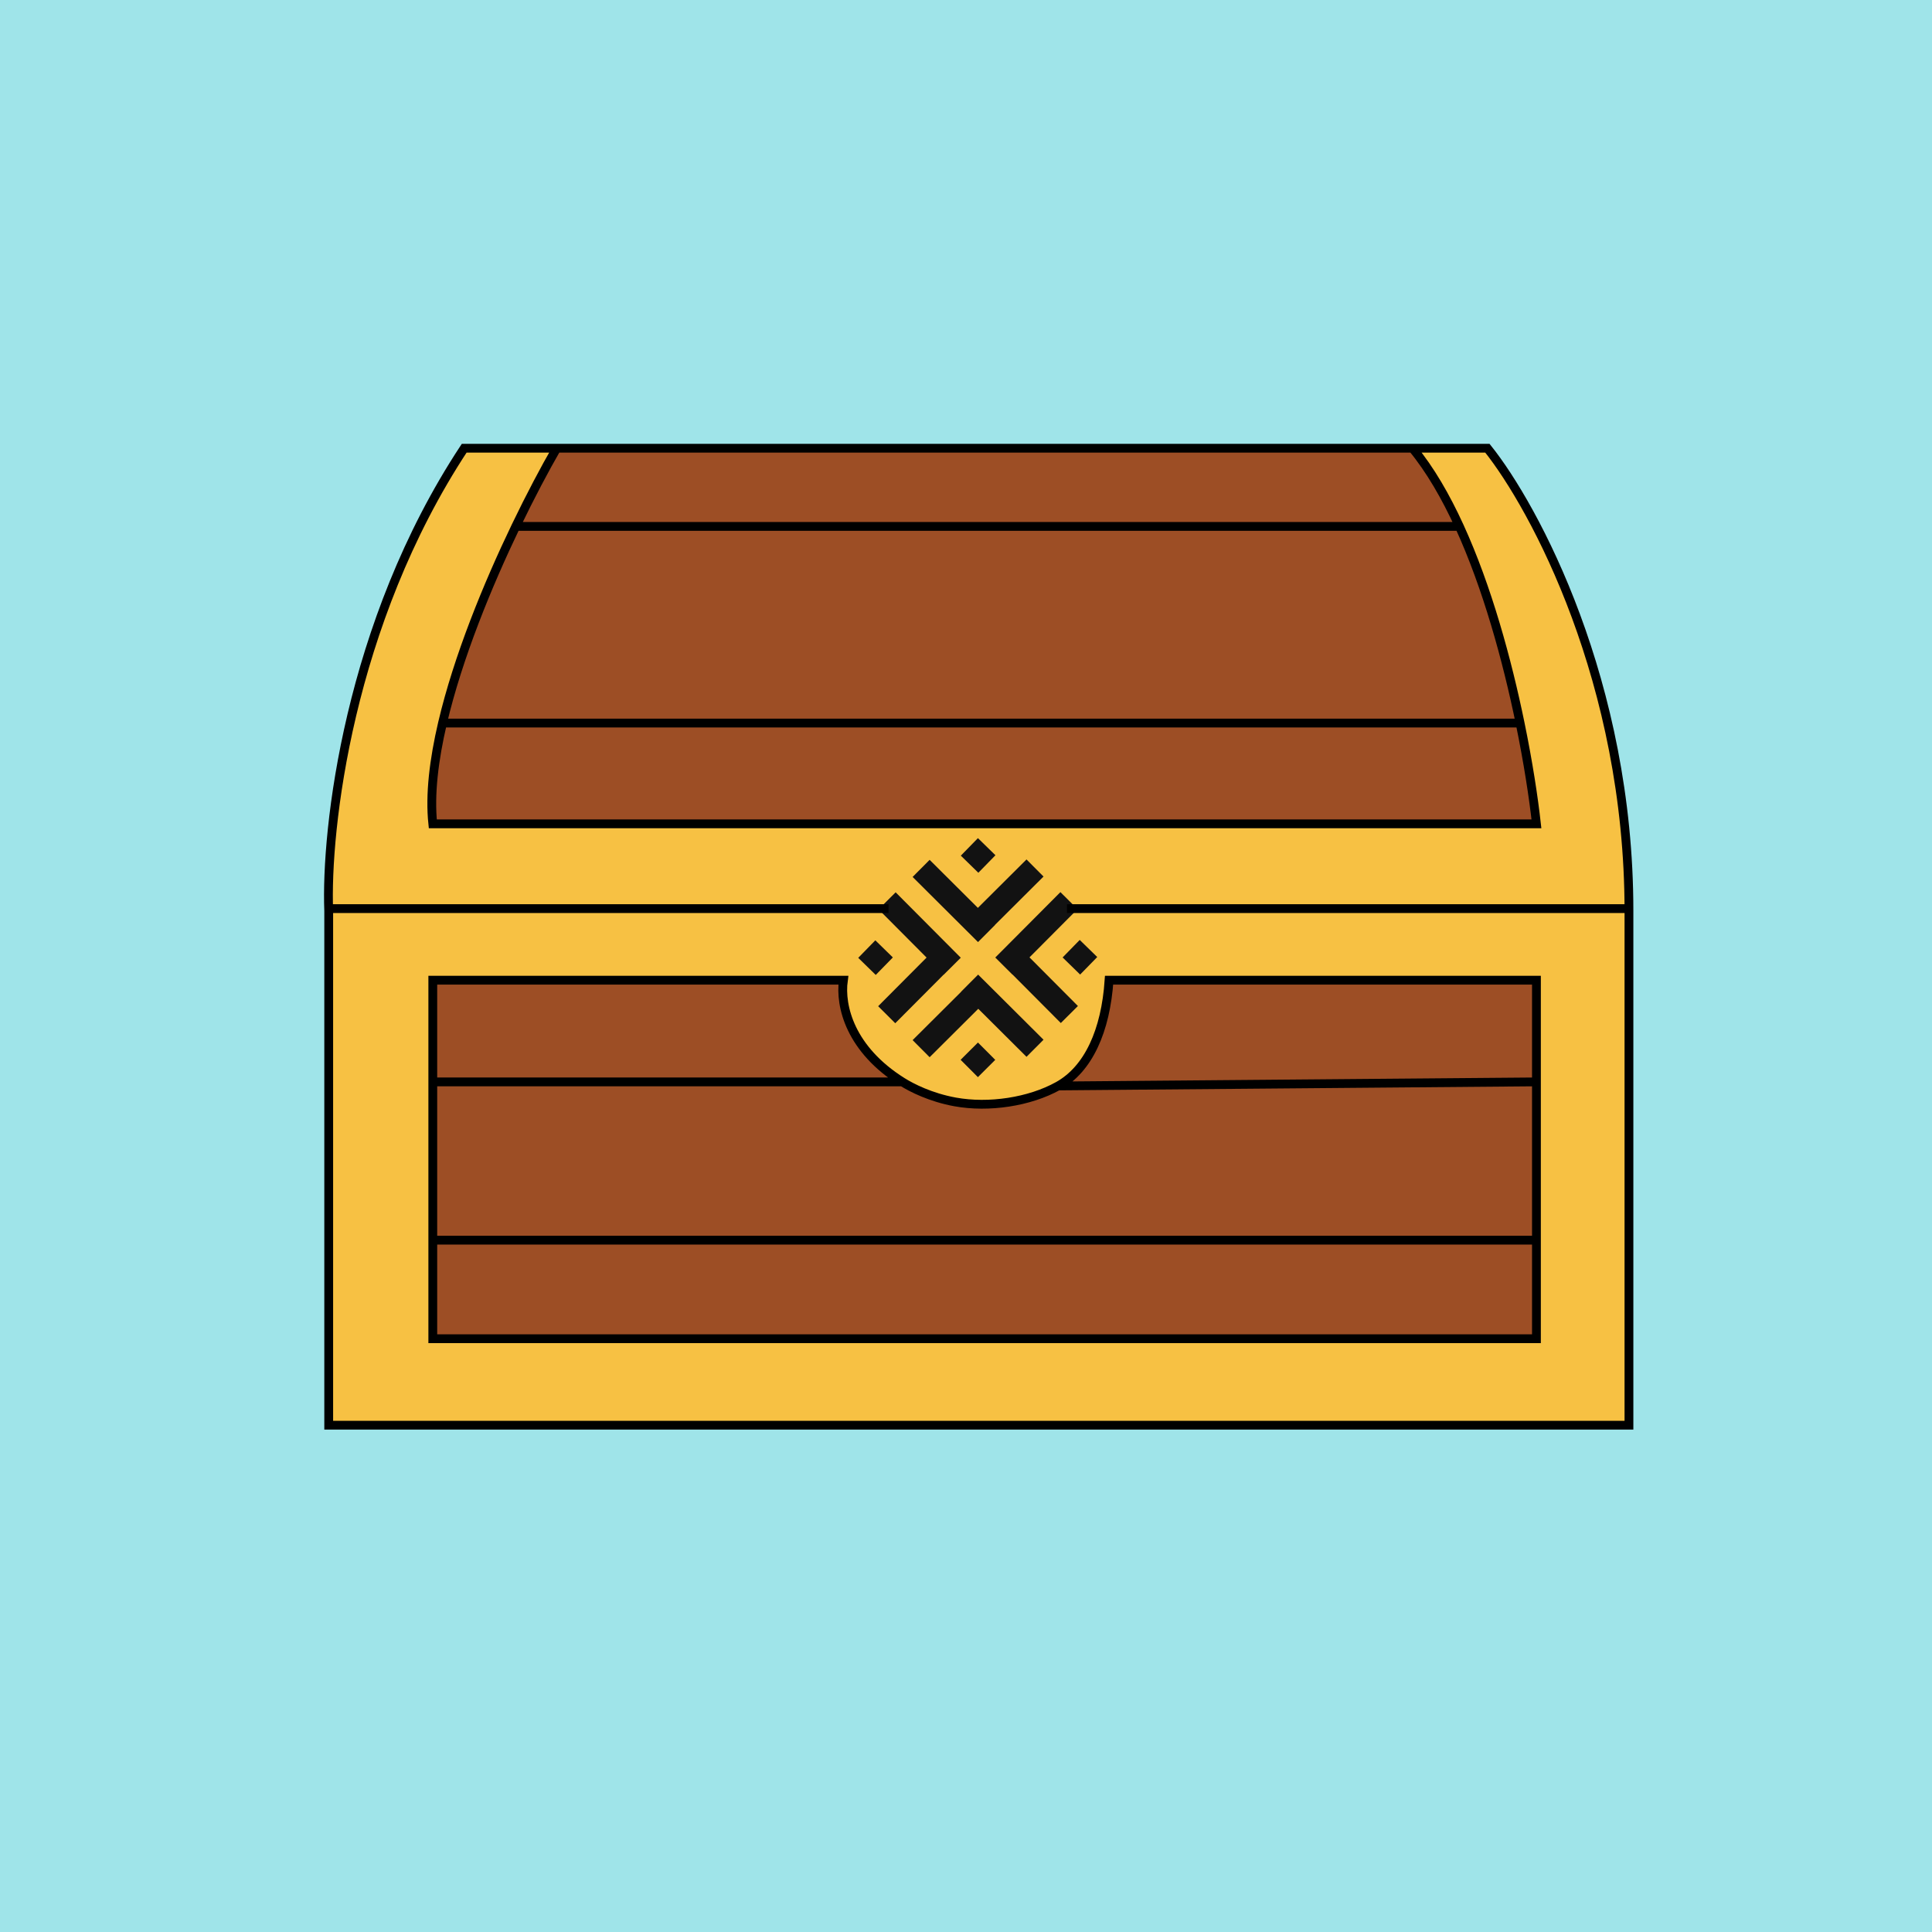
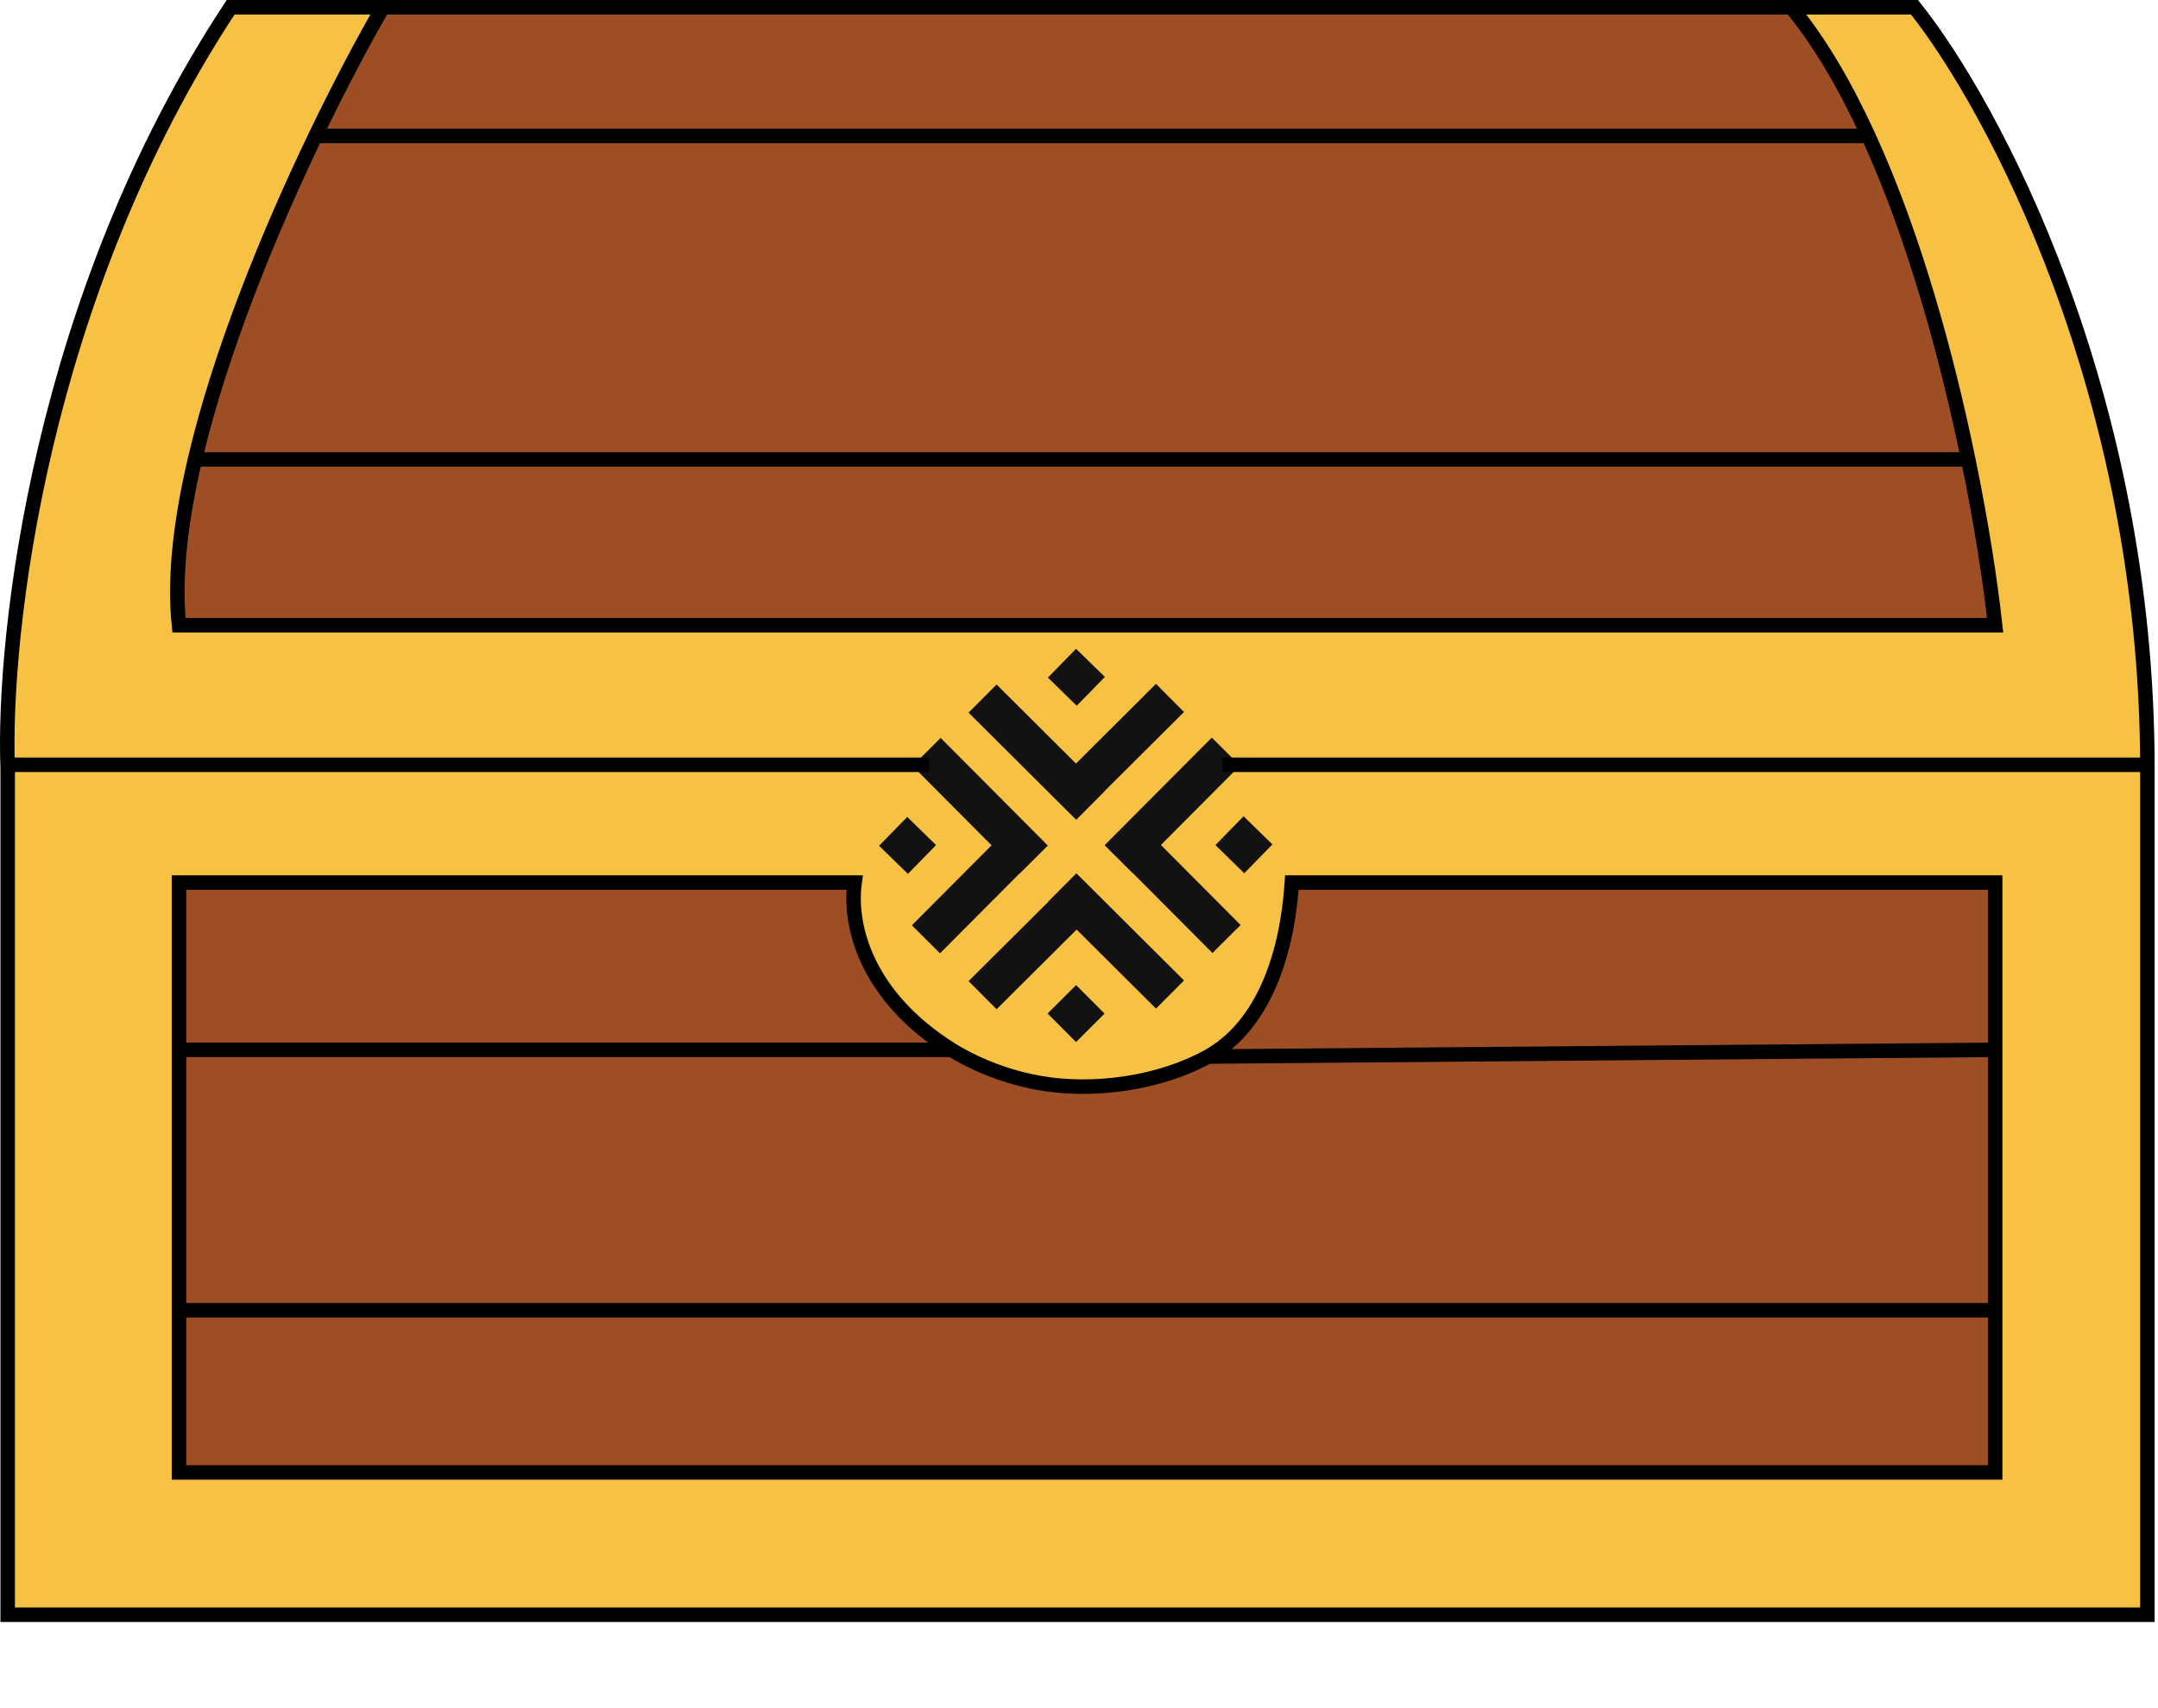
- <svg xmlns="http://www.w3.org/2000/svg" width="500" height="500" viewBox="0 0 500 500" fill="none">
-   <rect width="500" height="500" fill="#9FE4E9" />
-   <path d="M112.007 346.463H397.628V320.951H112.007V346.463Z" fill="#9D4E25" />
-   <path d="M247.194 285.178C240.831 284.021 235.934 281.51 233.508 279.99H112.007V320.951H397.628V279.99L273.846 281.044C266.418 285.178 255.888 286.758 247.194 285.178Z" fill="#9D4E25" />
-   <path d="M397.628 253.679H287.028C286.139 266.774 281.685 276.682 273.846 281.044L397.628 279.99V253.679Z" fill="#9D4E25" />
-   <path d="M112.007 213.202H397.628C396.893 206.535 395.504 197.357 393.397 187.12H114.526C112.291 196.651 111.212 205.653 112.007 213.202Z" fill="#9D4E25" />
-   <path d="M114.526 187.12H393.397C390.055 170.888 384.906 151.996 377.692 136.239H133.476C126.198 151.381 118.518 170.095 114.526 187.12Z" fill="#9D4E25" />
-   <path d="M365.559 116H144.075C141.057 121.23 137.323 128.236 133.476 136.239H377.692C374.155 128.511 370.12 121.536 365.559 116Z" fill="#9D4E25" />
-   <path d="M218.261 253.679H112.007V279.99H233.508C220.114 271.602 217.324 260.489 218.261 253.679Z" fill="#9D4E25" />
-   <path fill-rule="evenodd" clip-rule="evenodd" d="M85.07 235.721V368.84H421.572V235.721C421.572 176.545 397.153 131.25 384.943 116H365.559C370.12 121.536 374.155 128.511 377.692 136.239C384.906 151.996 390.055 170.888 393.397 187.12C395.504 197.357 396.893 206.535 397.628 213.202H112.007C111.212 205.653 112.291 196.651 114.526 187.12C118.518 170.095 126.198 151.381 133.476 136.239C137.323 128.236 141.057 121.23 144.075 116H120.131C90.144 161.494 84.262 214.77 85.07 235.721ZM397.628 346.463H112.007V320.951V279.99V253.679H218.261C217.324 260.489 220.114 271.602 233.508 279.99C235.934 281.51 240.831 284.021 247.194 285.178C255.888 286.758 266.418 285.178 273.846 281.044C281.685 276.682 286.139 266.774 287.028 253.679H397.628V279.99V320.951V346.463Z" fill="#F7C143" />
-   <path d="M144.075 116H120.131C90.144 161.494 84.262 214.77 85.07 235.721V368.84H421.572V235.721C421.572 176.545 397.153 131.25 384.943 116H365.559M144.075 116H365.559M144.075 116C141.057 121.23 137.323 128.236 133.476 136.239M365.559 116C370.12 121.536 374.155 128.511 377.692 136.239M133.476 136.239C126.198 151.381 118.518 170.095 114.526 187.12C112.291 196.651 111.212 205.653 112.007 213.202H397.628C396.893 206.535 395.504 197.357 393.397 187.12M114.526 187.12H393.397M393.397 187.12C390.055 170.888 384.906 151.996 377.692 136.239M133.476 136.239H377.692M112.007 320.951V346.463H397.628V320.951M112.007 320.951H397.628M112.007 320.951V279.99M397.628 320.951V279.99M397.628 279.99V253.679H287.028C286.139 266.774 281.685 276.682 273.846 281.044C266.418 285.178 255.888 286.758 247.194 285.178C240.831 284.021 235.934 281.51 233.508 279.99C220.114 271.602 217.324 260.489 218.261 253.679H112.007V279.99M273.846 281.044L397.628 279.99M233.508 279.99H112.007" stroke="black" stroke-width="2.28" />
-   <path d="M257.568 274.29L253.082 278.765L248.607 274.278L253.094 269.804L257.568 274.29ZM270.065 269.079L265.659 273.504L253.176 261.074L240.59 273.606L236.185 269.182L248.751 256.668L248.731 256.648L253.138 252.224L270.065 269.079ZM248.648 247.858L244.224 252.265L244.204 252.245L231.69 264.812L227.266 260.405L239.798 247.819L227.368 235.337L231.793 230.931L248.648 247.858ZM278.859 235.285L266.431 247.769L278.963 260.354L274.538 264.76L262.024 252.193L262.005 252.213L257.58 247.807L274.435 230.879L278.859 235.285ZM231.069 247.782L226.644 252.315L222.109 247.89L226.535 243.355L231.069 247.782ZM283.965 247.679L279.539 252.213L275.005 247.787L279.432 243.253L283.965 247.679ZM270.064 226.85L257.498 239.363L257.518 239.383L253.111 243.808L236.184 226.952L240.59 222.527L253.072 234.957L265.658 222.425L270.064 226.85ZM257.621 221.335L253.194 225.868L248.66 221.442L253.087 216.908L257.621 221.335Z" fill="#121212" />
-   <path d="M85.57 235.15H229.948M276.127 235.15H420.932" stroke="black" stroke-width="2.28" />
+ <svg xmlns="http://www.w3.org/2000/svg" width="398" height="315" viewBox="0 0 398 315" fill="none">
+   <path d="M33.009 271.608H367.964V241.689H33.009V271.608Z" fill="#9D4E25" />
+   <path d="M191.546 199.736C184.084 198.38 178.342 195.435 175.496 193.653H33.009V241.689H367.964V193.653L222.802 194.889C214.091 199.736 201.742 201.59 191.546 199.736Z" fill="#9D4E25" />
+   <path d="M367.964 162.798H238.261C237.219 178.154 231.995 189.774 222.802 194.889L367.964 193.653V162.798Z" fill="#9D4E25" />
+   <path d="M33.009 115.329H367.964C367.103 107.51 365.474 96.746 363.002 84.742H35.963C33.342 95.919 32.077 106.475 33.009 115.329Z" fill="#9D4E25" />
+   <path d="M35.963 84.742H363.002C359.083 65.706 353.045 43.551 344.585 25.072H58.186C49.651 42.829 40.644 64.775 35.963 84.742Z" fill="#9D4E25" />
+   <path d="M330.357 1.337H70.616C67.077 7.471 62.697 15.686 58.186 25.072H344.585C340.437 16.009 335.706 7.83 330.357 1.337Z" fill="#9D4E25" />
+   <path d="M157.616 162.798H33.009V193.653H175.496C159.789 183.816 156.517 170.784 157.616 162.798Z" fill="#9D4E25" />
+   <path fill-rule="evenodd" clip-rule="evenodd" d="M1.419 141.738V297.849H396.044V141.738C396.044 72.34 367.407 19.221 353.088 1.337H330.357C335.706 7.83 340.437 16.009 344.585 25.072C353.045 43.551 359.083 65.706 363.002 84.742C365.474 96.746 367.103 107.51 367.964 115.329H33.009C32.077 106.475 33.342 95.919 35.963 84.742C40.644 64.775 49.651 42.829 58.186 25.072C62.697 15.686 67.077 7.471 70.616 1.337H42.536C7.369 54.689 0.472 117.168 1.419 141.738ZM367.964 271.608H33.009V241.689V193.653V162.798H157.616C156.517 170.784 159.789 183.816 175.496 193.653C178.342 195.435 184.084 198.38 191.546 199.736C201.742 201.59 214.091 199.736 222.802 194.889C231.995 189.774 237.219 178.154 238.261 162.798H367.964V193.653V241.689V271.608Z" fill="#F7C143" />
+   <path d="M70.616 1.337H42.536C7.369 54.689 0.472 117.168 1.419 141.738V297.849H396.044V141.738C396.044 72.34 367.407 19.221 353.088 1.337H330.357M70.616 1.337H330.357M70.616 1.337C67.077 7.471 62.697 15.686 58.186 25.072M330.357 1.337C335.706 7.83 340.437 16.009 344.585 25.072M58.186 25.072C49.651 42.829 40.644 64.775 35.963 84.742C33.342 95.919 32.077 106.475 33.009 115.329H367.964C367.103 107.51 365.474 96.746 363.002 84.742M35.963 84.742H363.002M363.002 84.742C359.083 65.706 353.045 43.551 344.585 25.072M58.186 25.072H344.585M33.009 241.689V271.608H367.964V241.689M33.009 241.689H367.964M33.009 241.689V193.653M367.964 241.689V193.653M367.964 193.653V162.798H238.261C237.219 178.154 231.995 189.774 222.802 194.889C214.091 199.736 201.742 201.59 191.546 199.736C184.084 198.38 178.342 195.435 175.496 193.653C159.789 183.816 156.517 170.784 157.616 162.798H33.009V193.653M222.802 194.889L367.964 193.653M175.496 193.653H33.009" stroke="black" stroke-width="2.674" />
+   <path d="M203.713 186.968L198.451 192.215L193.204 186.954L198.466 181.707L203.713 186.968ZM218.368 180.856L213.201 186.046L198.562 171.469L183.803 186.166L178.636 180.976L193.373 166.303L193.35 166.279L198.517 161.09L218.368 180.856ZM193.252 155.97L188.063 161.137L188.04 161.114L173.364 175.851L168.175 170.684L182.872 155.925L168.296 141.286L173.485 136.119L193.252 155.97ZM228.682 141.226L214.106 155.865L228.803 170.625L223.613 175.792L208.938 161.055L208.915 161.077L203.726 155.91L223.492 136.059L228.682 141.226ZM172.637 155.881L167.446 161.198L162.129 156.008L167.319 150.69L172.637 155.881ZM234.669 155.761L229.479 161.077L224.161 155.887L229.352 150.569L234.669 155.761ZM218.367 131.334L203.63 146.009L203.652 146.031L198.485 151.221L178.635 131.454L183.802 126.265L198.44 140.842L213.2 126.144L218.367 131.334ZM203.774 124.865L198.583 130.182L193.267 124.992L198.457 119.675L203.774 124.865Z" fill="#121212" />
+   <path d="M2.006 141.069H171.322M225.476 141.069H395.294" stroke="black" stroke-width="2.674" />
</svg>
